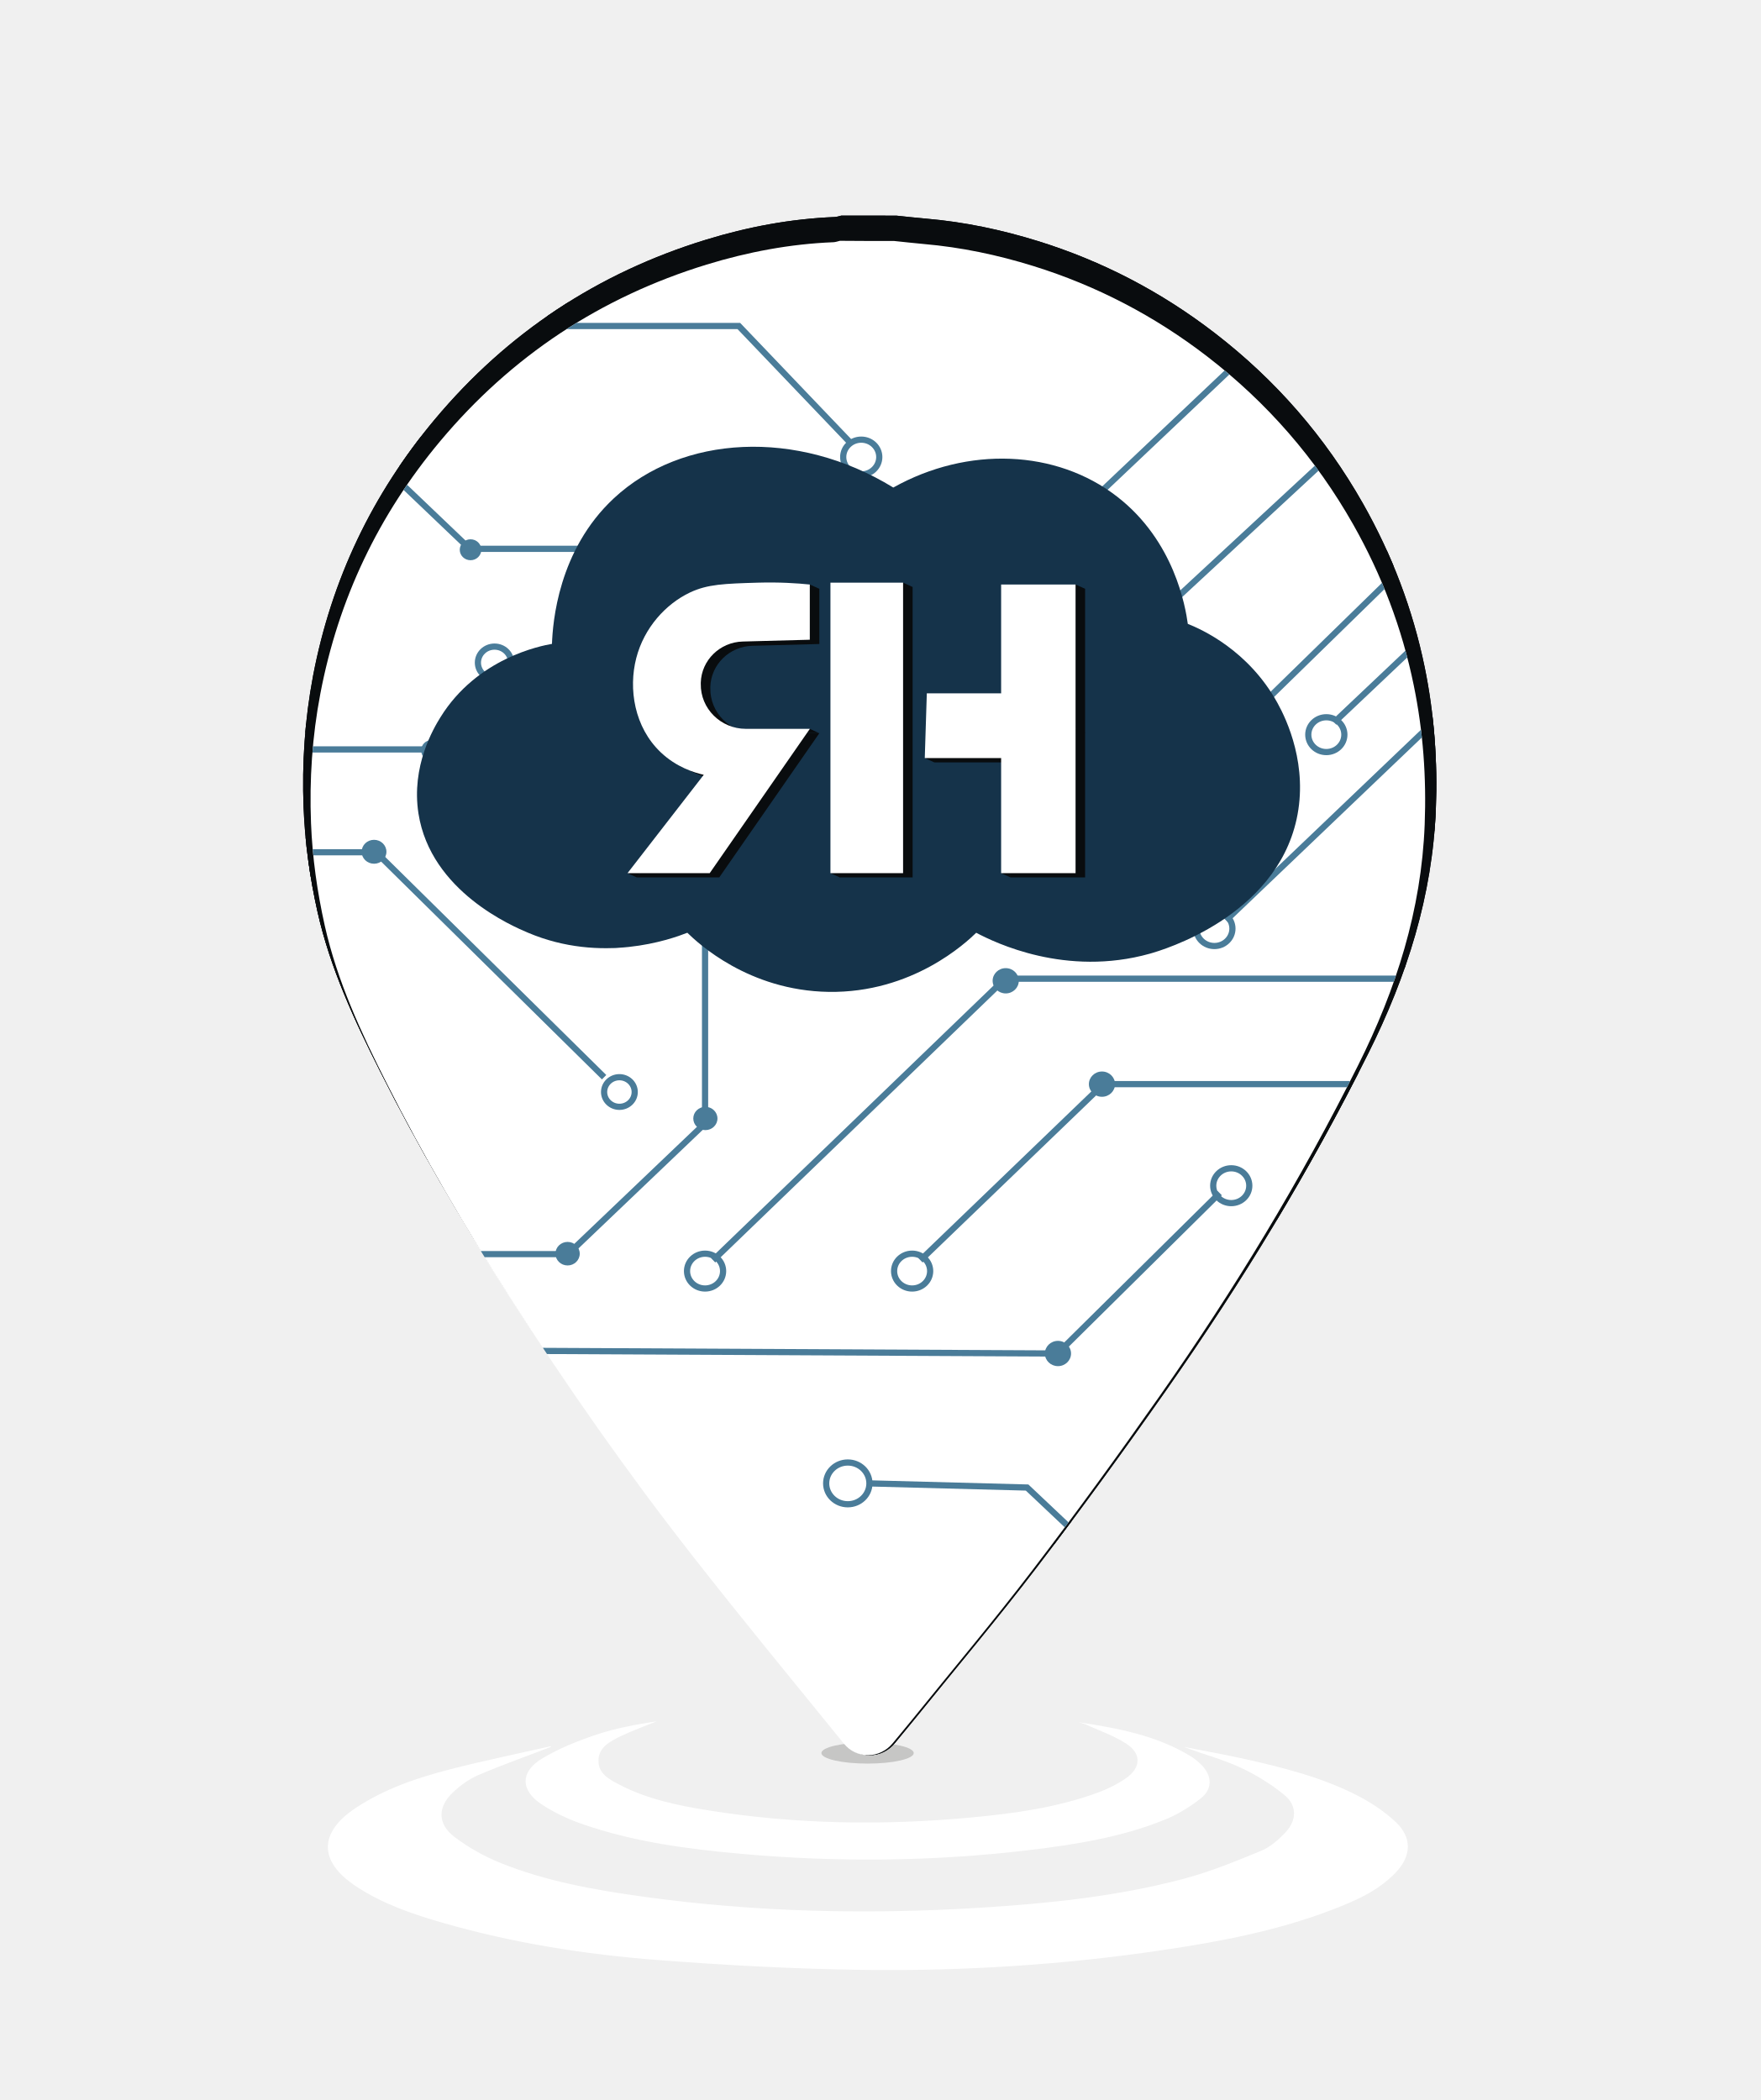
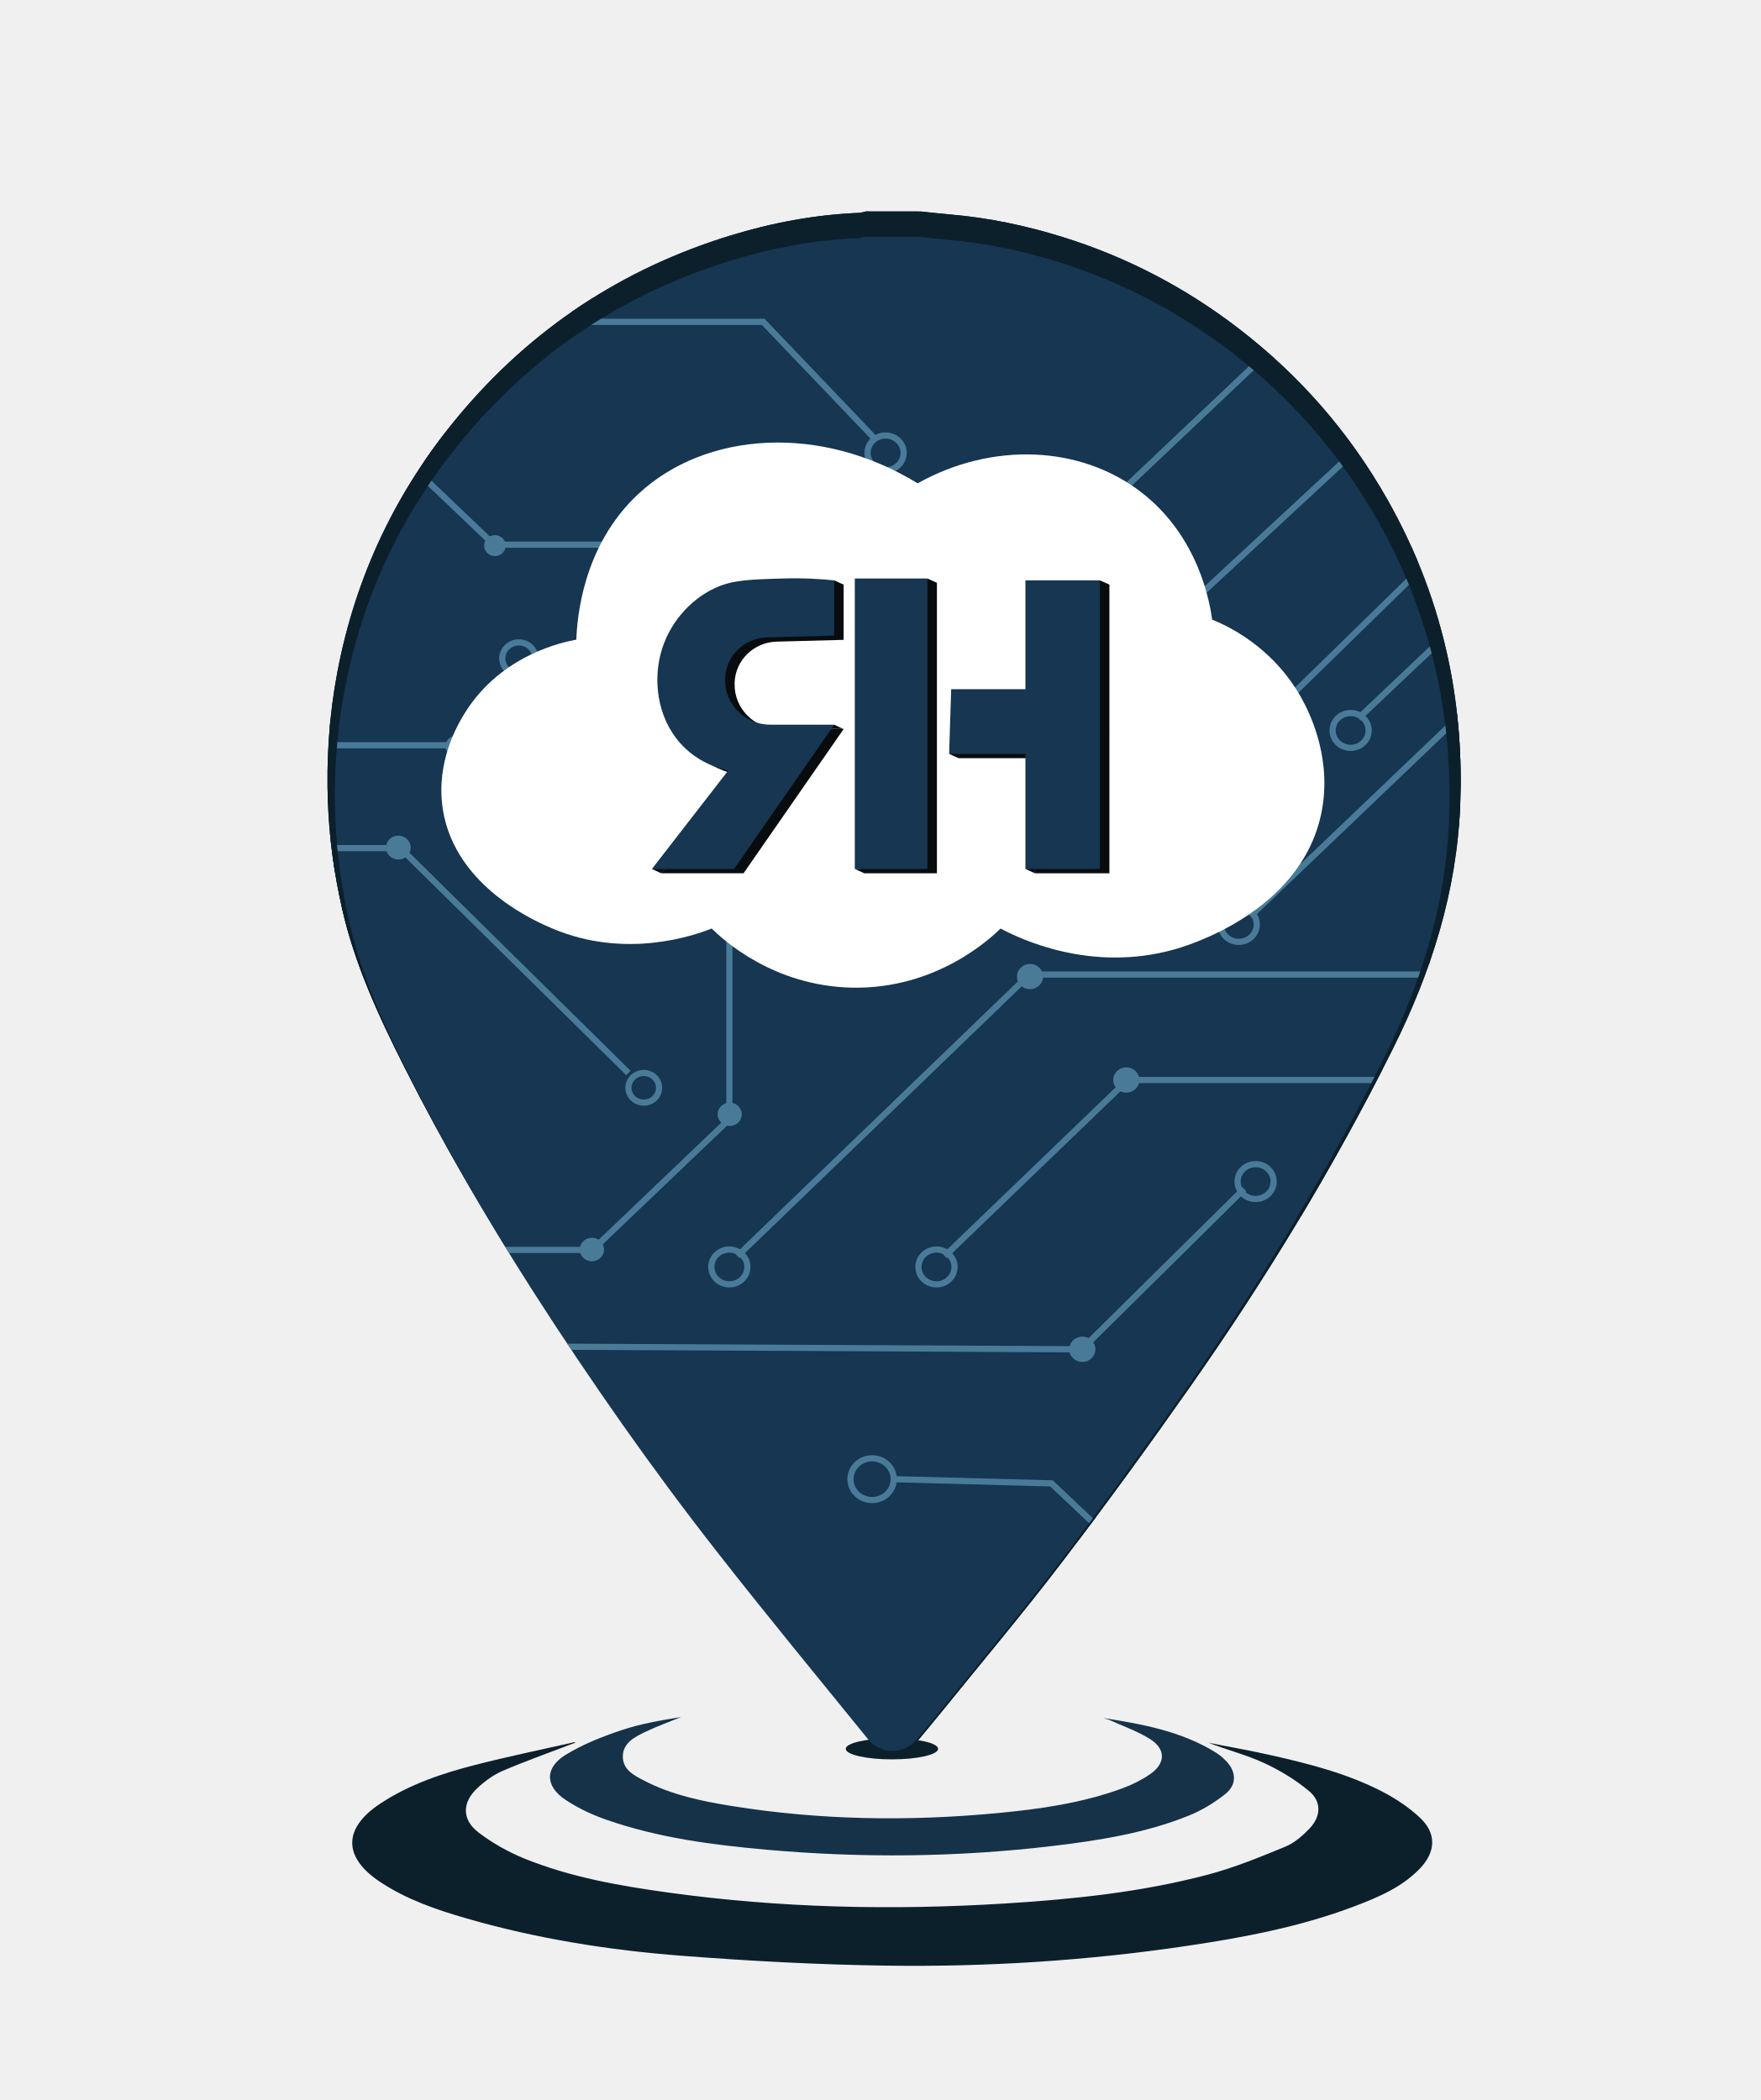
<svg xmlns="http://www.w3.org/2000/svg" xmlns:xlink="http://www.w3.org/1999/xlink" version="1.1" id="Capa_1" x="0px" y="0px" viewBox="0 0 284 338.9" style="enable-background:new 0 0 284 338.9;" xml:space="preserve">
  <style type="text/css">
- 	.st0{fill:#C6C6C5;}
- 	.st1{fill:#FFFFFF;}
- 	.st2{clip-path:url(#SVGID_2_);fill:#090C0E;}
+ 	.st0{fill:#0C202C;}
+ 	.st1{fill:#153249;}
+ 	.st2{clip-path:url(#SVGID_2_);fill:#0C202C;}
	.st3{clip-path:url(#SVGID_2_);}
- 	.st4{fill:#090C0E;}
- 	.st5{clip-path:url(#SVGID_4_);fill:#FFFFFF;}
- 	.st6{clip-path:url(#SVGID_4_);fill:none;stroke:#4A7C99;stroke-miterlimit:10;}
- 	.st7{clip-path:url(#SVGID_4_);}
- 	.st8{fill:none;stroke:#4A7C99;stroke-miterlimit:10;}
- 	.st9{fill:#4A7C99;}
- 	.st10{fill:#4896D2;}
- 	.st11{fill:#15334A;}
+ 	.st4{clip-path:url(#SVGID_4_);fill:#163652;}
+ 	.st5{clip-path:url(#SVGID_4_);fill:none;stroke:#497B99;stroke-miterlimit:10;}
+ 	.st6{clip-path:url(#SVGID_4_);}
+ 	.st7{fill:none;stroke:#497B99;stroke-miterlimit:10;}
+ 	.st8{fill:#497B99;}
+ 	.st9{fill:#4998D3;}
+ 	.st10{fill:#FFFFFF;}
+ 	.st11{fill:#080C0E;}
+ 	.st12{fill:#163652;}
</style>
  <g>
-     <ellipse class="st0" cx="139.98" cy="282.91" rx="7.45" ry="1.7" />
-     <path class="st1" d="M88.86,281.93c-3.89,1.49-7.83,2.89-11.66,4.52c-1.49,0.64-2.9,1.67-4.09,2.78c-2.5,2.32-2.55,5.09,0.16,7.17   c2.26,1.73,4.85,3.18,7.5,4.25c7.41,2.99,15.24,4.36,23.11,5.45c18.04,2.5,36.15,2.89,54.31,1.77c11.05-0.69,22.05-1.82,32.77-4.66   c4.27-1.13,8.41-2.83,12.51-4.52c1.48-0.61,2.82-1.79,3.94-2.98c1.82-1.93,1.9-4.3-0.13-5.99c-2.19-1.82-4.71-3.35-7.29-4.54   c-2.85-1.31-5.95-2.1-8.92-3.25c3.38,0.67,6.78,1.26,10.13,2.02c6.13,1.38,12.22,2.94,17.84,5.83c2.21,1.14,4.36,2.57,6.17,4.27   c2.64,2.49,2.53,5.46,0.02,8.11c-2.93,3.09-6.76,4.69-10.62,6.16c-8.73,3.31-17.85,5.03-27.03,6.39   c-16.01,2.38-32.14,3.41-48.32,3.19c-11.05-0.15-22.1-0.74-33.12-1.59c-11.77-0.9-23.44-2.75-34.82-6.04   c-4.85-1.4-9.62-3.04-13.87-5.85c-6.06-4-6.07-8.69,0-12.69c4.67-3.08,9.92-4.85,15.27-6.22c5.34-1.37,10.74-2.48,16.12-3.7   C88.85,281.84,88.86,281.88,88.86,281.93z" />
-     <path class="st1" d="M174.05,277.93c6.26,0.98,12.54,2.1,18.1,5.52c0.63,0.39,1.23,0.88,1.74,1.41c1.67,1.73,1.78,3.82-0.12,5.34   c-1.77,1.42-3.8,2.64-5.9,3.49c-7.02,2.83-14.45,4-21.92,4.89c-15.41,1.84-30.85,1.98-46.3,0.6c-8.72-0.78-17.4-1.92-25.72-4.82   c-2.3-0.8-4.59-1.87-6.61-3.22c-3.34-2.23-3.38-5.18,0.04-7.28c2.75-1.68,5.85-2.91,8.92-3.94c3.13-1.05,6.42-1.62,9.69-2.14   c-1.96,0.8-3.96,1.51-5.86,2.43c-1.68,0.82-3.56,1.77-3.55,3.97c0.01,2.12,1.84,3.03,3.46,3.87c4.44,2.3,9.28,3.31,14.16,4.09   c14.18,2.28,28.43,2.49,42.71,1.15c6.91-0.65,13.76-1.61,20.31-4.02c1.54-0.57,3.07-1.33,4.42-2.26c2.53-1.74,2.59-4.05,0.01-5.68   c-2.01-1.27-4.33-2.07-6.51-3.06C174.77,278.12,174.4,278.04,174.05,277.93z" />
+     <ellipse class="st0" cx="143.91" cy="282.23" rx="7.45" ry="1.7" />
+     <path class="st0" d="M92.79,281.25c-3.89,1.49-7.83,2.89-11.66,4.52c-1.49,0.64-2.9,1.67-4.09,2.78c-2.5,2.32-2.55,5.09,0.16,7.17   c2.26,1.73,4.85,3.18,7.5,4.25c7.41,2.99,15.24,4.36,23.11,5.45c18.04,2.5,36.15,2.89,54.31,1.77c11.05-0.69,22.05-1.82,32.77-4.66   c4.27-1.13,8.41-2.83,12.51-4.52c1.48-0.61,2.82-1.79,3.94-2.98c1.82-1.93,1.9-4.3-0.13-5.99c-2.19-1.82-4.71-3.35-7.29-4.54   c-2.85-1.31-5.95-2.1-8.92-3.25c3.38,0.67,6.78,1.26,10.13,2.02c6.13,1.38,12.22,2.94,17.84,5.83c2.21,1.14,4.36,2.57,6.17,4.27   c2.64,2.49,2.53,5.46,0.02,8.11c-2.93,3.09-6.76,4.69-10.62,6.16c-8.73,3.31-17.85,5.03-27.03,6.39   c-16.01,2.38-32.14,3.41-48.32,3.19c-11.05-0.15-22.1-0.74-33.12-1.59c-11.77-0.9-23.44-2.75-34.82-6.04   c-4.85-1.4-9.62-3.04-13.87-5.85c-6.06-4-6.07-8.69,0-12.69c4.67-3.08,9.92-4.85,15.27-6.22c5.34-1.37,10.74-2.48,16.12-3.7   C92.78,281.16,92.78,281.21,92.79,281.25z" />
+     <path class="st1" d="M177.98,277.25c6.26,0.98,12.54,2.1,18.1,5.52c0.63,0.39,1.23,0.88,1.74,1.41c1.67,1.73,1.78,3.82-0.12,5.34   c-1.77,1.42-3.8,2.64-5.9,3.49c-7.02,2.83-14.45,4-21.92,4.89c-15.41,1.84-30.85,1.98-46.3,0.6c-8.72-0.78-17.4-1.92-25.72-4.82   c-2.3-0.8-4.59-1.87-6.61-3.22c-3.34-2.23-3.38-5.18,0.04-7.28c2.75-1.68,5.85-2.91,8.92-3.94c3.13-1.05,6.42-1.62,9.69-2.14   c-1.96,0.8-3.96,1.51-5.86,2.43c-1.68,0.82-3.56,1.77-3.55,3.97c0.01,2.12,1.84,3.03,3.46,3.87c4.44,2.3,9.28,3.31,14.16,4.09   c14.18,2.28,28.43,2.49,42.71,1.15c6.91-0.65,13.76-1.61,20.31-4.02c1.54-0.57,3.07-1.33,4.42-2.26c2.53-1.74,2.59-4.05,0.01-5.68   c-2.01-1.27-4.33-2.07-6.51-3.06C178.7,277.44,178.33,277.37,177.98,277.25z" />
    <g>
      <defs>
-         <path id="SVGID_1_" d="M144.63,34.8c1.62,0.17,3.24,0.35,4.87,0.49c6.12,0.53,12.1,1.79,17.96,3.61     c10.4,3.23,19.9,8.19,28.52,14.83c9.83,7.57,17.83,16.75,23.95,27.56c4.68,8.28,8.02,17.05,9.94,26.38     c1.55,7.55,2.09,15.16,1.8,22.87c-0.54,14.03-4.67,27-10.91,39.48c-9.45,18.92-20.39,36.93-32.52,54.23     c-6.78,9.67-13.73,19.23-20.9,28.62c-6.31,8.27-13.02,16.23-19.56,24.32c-1.11,1.38-2.26,2.73-3.38,4.1     c-2.1,2.58-5.92,2.65-8.03,0.05c-8.27-10.2-16.63-20.34-24.73-30.68c-10.73-13.71-20.72-27.97-30.11-42.64     c-7.28-11.36-14.09-23.01-20.17-35.07c-4.18-8.29-8.08-16.68-10.13-25.81c-1.24-5.55-2.03-11.14-2.25-16.83     c-0.28-7.14,0.2-14.21,1.53-21.24c2.96-15.52,9.54-29.32,19.65-41.4c11.69-13.97,26.31-23.63,43.72-28.98     c6.77-2.08,13.7-3.38,20.8-3.67c0.36-0.01,0.72-0.15,1.08-0.23C138.72,34.8,141.68,34.8,144.63,34.8z" />
+         <path id="SVGID_1_" d="M148.56,34.13c1.62,0.17,3.24,0.35,4.87,0.49c6.12,0.53,12.1,1.79,17.96,3.61     c10.4,3.23,19.9,8.19,28.52,14.83c9.83,7.57,17.83,16.75,23.95,27.56c4.68,8.28,8.02,17.05,9.94,26.38     c1.55,7.55,2.09,15.16,1.8,22.87c-0.54,14.03-4.67,27-10.91,39.48c-9.45,18.92-20.39,36.93-32.52,54.23     c-6.78,9.67-13.73,19.23-20.9,28.62c-6.31,8.27-13.02,16.23-19.56,24.32c-1.11,1.38-2.26,2.73-3.38,4.1     c-2.1,2.58-5.92,2.65-8.03,0.05c-8.27-10.2-16.63-20.34-24.73-30.68c-10.73-13.71-20.72-27.97-30.11-42.64     c-7.28-11.36-14.09-23.01-20.17-35.07c-4.18-8.29-8.08-16.68-10.13-25.81c-1.24-5.55-2.03-11.14-2.25-16.83     c-0.28-7.14,0.2-14.21,1.53-21.24c2.96-15.52,9.54-29.32,19.65-41.4c11.69-13.97,26.31-23.63,43.72-28.98     c6.77-2.08,13.7-3.38,20.8-3.67c0.36-0.01,0.72-0.15,1.08-0.23C142.65,34.13,145.6,34.13,148.56,34.13z" />
      </defs>
-       <use xlink:href="#SVGID_1_" style="overflow:visible;fill:#090C0E;" />
+       <use xlink:href="#SVGID_1_" style="overflow:visible;fill:#0C202C;" />
      <clipPath id="SVGID_2_">
        <use xlink:href="#SVGID_1_" style="overflow:visible;" />
      </clipPath>
-       <path class="st2" d="M144.63,34.8c1.62,0.17,3.24,0.35,4.87,0.49c6.12,0.53,12.1,1.79,17.96,3.61c10.4,3.23,19.9,8.19,28.52,14.83    c9.83,7.57,17.83,16.75,23.95,27.56c4.68,8.28,8.02,17.05,9.94,26.38c1.55,7.55,2.09,15.16,1.8,22.87    c-0.54,14.03-4.67,27-10.91,39.48c-9.45,18.92-20.39,36.93-32.52,54.23c-6.78,9.67-13.73,19.23-20.9,28.62    c-6.31,8.27-13.02,16.23-19.56,24.32c-1.11,1.38-2.26,2.73-3.38,4.1c-2.1,2.58-5.92,2.65-8.03,0.05    c-8.27-10.2-16.63-20.34-24.73-30.68c-10.73-13.71-20.72-27.97-30.11-42.64c-7.28-11.36-14.09-23.01-20.17-35.07    c-4.18-8.29-8.08-16.68-10.13-25.81c-1.24-5.55-2.03-11.14-2.25-16.83c-0.28-7.14,0.2-14.21,1.53-21.24    c2.96-15.52,9.54-29.32,19.65-41.4c11.69-13.97,26.31-23.63,43.72-28.98c6.77-2.08,13.7-3.38,20.8-3.67    c0.36-0.01,0.72-0.15,1.08-0.23C138.72,34.8,141.68,34.8,144.63,34.8z" />
-       <polyline class="st2" points="81.67,48.76 119.16,48.76 137.4,67.85   " />
+       <path class="st2" d="M148.56,34.13c1.62,0.17,3.24,0.35,4.87,0.49c6.12,0.53,12.1,1.79,17.96,3.61    c10.4,3.23,19.9,8.19,28.52,14.83c9.83,7.57,17.83,16.75,23.95,27.56c4.68,8.28,8.02,17.05,9.94,26.38    c1.55,7.55,2.09,15.16,1.8,22.87c-0.54,14.03-4.67,27-10.91,39.48c-9.45,18.92-20.39,36.93-32.52,54.23    c-6.78,9.67-13.73,19.23-20.9,28.62c-6.31,8.27-13.02,16.23-19.56,24.32c-1.11,1.38-2.26,2.73-3.38,4.1    c-2.1,2.58-5.92,2.65-8.03,0.05c-8.27-10.2-16.63-20.34-24.73-30.68c-10.73-13.71-20.72-27.97-30.11-42.64    c-7.28-11.36-14.09-23.01-20.17-35.07c-4.18-8.29-8.08-16.68-10.13-25.81c-1.24-5.55-2.03-11.14-2.25-16.83    c-0.28-7.14,0.2-14.21,1.53-21.24c2.96-15.52,9.54-29.32,19.65-41.4c11.69-13.97,26.31-23.63,43.72-28.98    c6.77-2.08,13.7-3.38,20.8-3.67c0.36-0.01,0.72-0.15,1.08-0.23C142.65,34.13,145.6,34.13,148.56,34.13z" />
+       <polyline class="st2" points="85.6,48.08 123.08,48.08 141.33,67.18   " />
      <g class="st3">
-         <polyline class="st4" points="3.6,88.59 34.65,118.23 68.51,118.23 97.05,146.12    " />
-         <polyline class="st4" points="-7.13,104.21 25.34,135.11 59.64,135.11 97.05,172.01    " />
-         <polyline class="st4" points="80.49,105.79 113.61,138.11 113.61,179.59 91.13,201.04 -7.13,201.04    " />
-         <line class="st4" x1="225.86" y1="61.04" x2="157.23" y2="124.67" />
-         <polyline class="st4" points="130.17,147.69 167.28,147.69 234.25,82.24    " />
-         <line class="st4" x1="243.43" y1="88.59" x2="216.81" y2="113.8" />
-         <polyline class="st4" points="199.07,146.26 234.85,112.08 290.15,112.08    " />
-         <polyline class="st4" points="114.94,202.04 162.85,155.84 233.23,155.84 252.74,137.11 299.17,137.11 317.8,118.94    " />
-         <polyline class="st4" points="140.57,238.66 166.44,239.34 180.97,253.05    " />
-         <polyline class="st4" points="148.95,202.04 178.96,173.15 246.68,173.15 263.09,189.45 287.92,189.45    " />
-         <polyline class="st4" points="-0.54,216.48 171.42,217.34 198.04,191.03    " />
-         <ellipse class="st4" cx="25.21" cy="135.02" rx="2.03" ry="1.97" />
-         <ellipse class="st4" cx="59.31" cy="135.02" rx="2.03" ry="1.97" />
-         <ellipse class="st4" cx="99.56" cy="174.44" rx="2.51" ry="2.43" />
-         <ellipse class="st4" cx="34.79" cy="118.38" rx="1.77" ry="1.72" />
-         <ellipse class="st4" cx="68.81" cy="118.38" rx="1.77" ry="1.72" />
-         <ellipse class="st4" cx="98.85" cy="147.41" rx="2.96" ry="2.86" />
-         <polyline class="st4" points="43.96,55.68 75.01,85.32 108.87,85.32 137.4,113.21    " />
-         <ellipse class="st4" cx="75.14" cy="85.47" rx="1.77" ry="1.72" />
-         <ellipse class="st4" cx="109.16" cy="85.47" rx="1.77" ry="1.72" />
-         <ellipse class="st4" cx="139.2" cy="114.49" rx="2.96" ry="2.86" />
-         <ellipse class="st4" cx="139.24" cy="70.26" rx="2.96" ry="2.86" />
-         <ellipse class="st4" cx="199.93" cy="189.81" rx="2.96" ry="2.86" />
-         <ellipse class="st4" cx="137.02" cy="238.66" rx="3.54" ry="3.43" />
-         <ellipse class="st4" cx="264.32" cy="147.69" rx="2.96" ry="2.86" />
-         <ellipse class="st4" cx="215.53" cy="115.8" rx="2.96" ry="2.86" />
-         <line class="st4" x1="204.8" y1="51.1" x2="165.83" y2="88.01" />
-         <ellipse class="st4" cx="163.95" cy="90.95" rx="4.33" ry="4.19" />
-         <ellipse class="st4" cx="197.17" cy="147.63" rx="2.96" ry="2.86" />
-         <ellipse class="st4" cx="147.58" cy="203.83" rx="2.96" ry="2.86" />
-         <ellipse class="st4" cx="155.41" cy="126.31" rx="2.96" ry="2.86" />
-         <ellipse class="st4" cx="113.61" cy="203.83" rx="2.96" ry="2.86" />
-         <ellipse class="st4" cx="79.07" cy="103.99" rx="2.73" ry="2.64" />
-         <ellipse class="st4" cx="112.95" cy="137.63" rx="2.42" ry="2.34" />
-         <ellipse class="st4" cx="113.67" cy="178.78" rx="1.98" ry="1.92" />
-         <ellipse class="st4" cx="91.06" cy="200.97" rx="2" ry="1.93" />
-         <ellipse class="st4" cx="127.73" cy="147.63" rx="2.14" ry="2.07" />
-         <ellipse class="st4" cx="167.22" cy="147.63" rx="2.14" ry="2.07" />
-         <ellipse class="st4" cx="162.93" cy="156.18" rx="2.14" ry="2.07" />
-         <ellipse class="st4" cx="178.73" cy="173.15" rx="2.14" ry="2.07" />
-         <ellipse class="st4" cx="246.75" cy="173.15" rx="2.14" ry="2.07" />
-         <ellipse class="st4" cx="263.51" cy="189.03" rx="2.14" ry="2.07" />
-         <ellipse class="st4" cx="252.93" cy="137.63" rx="2.14" ry="2.07" />
-         <ellipse class="st4" cx="233" cy="155.49" rx="2.14" ry="2.07" />
-         <ellipse class="st4" cx="234.25" cy="112.08" rx="2.14" ry="2.07" />
-         <ellipse class="st4" cx="171.51" cy="217.34" rx="2.14" ry="2.07" />
+         <polyline class="st0" points="7.53,87.91 38.58,117.55 72.44,117.55 100.97,145.44    " />
+         <polyline class="st0" points="-3.2,103.54 29.26,134.43 63.57,134.43 100.97,171.33    " />
+         <polyline class="st0" points="84.41,105.11 117.53,137.43 117.53,178.91 95.06,200.36 -3.2,200.36    " />
+         <line class="st0" x1="229.79" y1="60.36" x2="161.15" y2="123.99" />
+         <polyline class="st0" points="134.09,147.02 171.21,147.02 238.18,81.56    " />
+         <line class="st0" x1="247.35" y1="87.91" x2="220.74" y2="113.12" />
+         <polyline class="st0" points="203,145.59 238.78,111.4 294.08,111.4    " />
+         <polyline class="st0" points="118.87,201.36 166.77,155.17 237.15,155.17 256.67,136.43 303.1,136.43 321.73,118.27    " />
+         <polyline class="st0" points="144.49,237.98 170.37,238.67 184.9,252.38    " />
+         <polyline class="st0" points="152.87,201.36 182.89,172.47 250.61,172.47 267.02,188.78 291.84,188.78    " />
+         <polyline class="st0" points="3.39,215.81 175.35,216.67 201.96,190.35    " />
+         <ellipse class="st0" cx="29.14" cy="134.34" rx="2.03" ry="1.97" />
+         <ellipse class="st0" cx="63.23" cy="134.34" rx="2.03" ry="1.97" />
+         <ellipse class="st0" cx="103.49" cy="173.76" rx="2.51" ry="2.43" />
+         <ellipse class="st0" cx="38.72" cy="117.71" rx="1.77" ry="1.72" />
+         <ellipse class="st0" cx="72.73" cy="117.71" rx="1.77" ry="1.72" />
+         <ellipse class="st0" cx="102.77" cy="146.73" rx="2.96" ry="2.86" />
+         <polyline class="st0" points="47.88,55 78.93,84.64 112.79,84.64 141.33,112.53    " />
+         <ellipse class="st0" cx="79.07" cy="84.8" rx="1.77" ry="1.72" />
+         <ellipse class="st0" cx="113.09" cy="84.8" rx="1.77" ry="1.72" />
+         <ellipse class="st0" cx="143.13" cy="113.82" rx="2.96" ry="2.86" />
+         <ellipse class="st0" cx="143.16" cy="69.58" rx="2.96" ry="2.86" />
+         <ellipse class="st0" cx="203.86" cy="189.14" rx="2.96" ry="2.86" />
+         <ellipse class="st0" cx="140.95" cy="237.98" rx="3.54" ry="3.43" />
+         <ellipse class="st0" cx="268.25" cy="147.02" rx="2.96" ry="2.86" />
+         <ellipse class="st0" cx="219.45" cy="115.13" rx="2.96" ry="2.86" />
+         <line class="st0" x1="208.73" y1="50.42" x2="169.76" y2="87.34" />
+         <ellipse class="st0" cx="167.87" cy="90.27" rx="4.33" ry="4.19" />
+         <ellipse class="st0" cx="201.1" cy="146.96" rx="2.96" ry="2.86" />
+         <ellipse class="st0" cx="151.51" cy="203.15" rx="2.96" ry="2.86" />
+         <ellipse class="st0" cx="159.34" cy="125.64" rx="2.96" ry="2.86" />
+         <ellipse class="st0" cx="117.53" cy="203.15" rx="2.96" ry="2.86" />
+         <ellipse class="st0" cx="83" cy="103.31" rx="2.73" ry="2.64" />
+         <ellipse class="st0" cx="116.87" cy="136.95" rx="2.42" ry="2.34" />
+         <ellipse class="st0" cx="117.59" cy="178.11" rx="1.98" ry="1.92" />
+         <ellipse class="st0" cx="94.99" cy="200.29" rx="2" ry="1.93" />
+         <ellipse class="st0" cx="131.66" cy="146.96" rx="2.14" ry="2.07" />
+         <ellipse class="st0" cx="171.15" cy="146.96" rx="2.14" ry="2.07" />
+         <ellipse class="st0" cx="166.86" cy="155.51" rx="2.14" ry="2.07" />
+         <ellipse class="st0" cx="182.66" cy="172.47" rx="2.14" ry="2.07" />
+         <ellipse class="st0" cx="250.68" cy="172.47" rx="2.14" ry="2.07" />
+         <ellipse class="st0" cx="267.43" cy="188.35" rx="2.14" ry="2.07" />
+         <ellipse class="st0" cx="256.85" cy="136.95" rx="2.14" ry="2.07" />
+         <ellipse class="st0" cx="236.92" cy="154.81" rx="2.14" ry="2.07" />
+         <ellipse class="st0" cx="238.18" cy="111.4" rx="2.14" ry="2.07" />
+         <ellipse class="st0" cx="175.43" cy="216.67" rx="2.14" ry="2.07" />
      </g>
    </g>
    <g>
      <defs>
-         <path id="SVGID_3_" d="M144.27,38.89c1.59,0.16,3.19,0.35,4.79,0.49c6.02,0.52,11.9,1.76,17.66,3.55     c10.22,3.18,19.57,8.06,28.05,14.59c9.67,7.45,17.54,16.48,23.56,27.11c4.61,8.14,7.89,16.77,9.77,25.94     c1.53,7.43,2.06,14.91,1.77,22.49c-0.53,13.8-4.59,26.56-10.73,38.83c-9.3,18.61-20.05,36.33-31.98,53.33     c-6.67,9.51-13.51,18.92-20.56,28.15c-6.21,8.13-12.81,15.96-19.24,23.92c-1.09,1.35-2.22,2.68-3.32,4.03     c-2.07,2.53-5.82,2.61-7.9,0.05c-8.14-10.03-16.36-20-24.32-30.18c-10.56-13.49-20.38-27.51-29.62-41.93     c-7.16-11.18-13.86-22.63-19.84-34.5c-4.11-8.15-7.95-16.41-9.96-25.38c-1.22-5.46-2-10.96-2.22-16.56     c-0.27-7.03,0.19-13.97,1.51-20.89c2.91-15.26,9.38-28.83,19.32-40.72c11.5-13.74,25.87-23.25,43-28.51     c6.65-2.04,13.47-3.33,20.45-3.61c0.36-0.01,0.71-0.15,1.06-0.23C138.45,38.89,141.36,38.89,144.27,38.89z" />
+         <path id="SVGID_3_" d="M148.2,38.21c1.59,0.16,3.19,0.35,4.79,0.49c6.02,0.52,11.9,1.76,17.66,3.55     c10.22,3.18,19.57,8.06,28.05,14.59c9.67,7.45,17.54,16.48,23.56,27.11c4.61,8.14,7.89,16.77,9.77,25.94     c1.53,7.43,2.06,14.91,1.77,22.49c-0.53,13.8-4.59,26.56-10.73,38.83c-9.3,18.61-20.05,36.33-31.98,53.33     c-6.67,9.51-13.51,18.92-20.56,28.15c-6.21,8.13-12.81,15.96-19.24,23.92c-1.09,1.35-2.22,2.68-3.32,4.03     c-2.07,2.53-5.82,2.61-7.9,0.05c-8.14-10.03-16.36-20-24.32-30.18c-10.56-13.49-20.38-27.51-29.62-41.93     c-7.16-11.18-13.86-22.63-19.84-34.5c-4.11-8.15-7.95-16.41-9.96-25.38c-1.22-5.46-2-10.96-2.22-16.56     c-0.27-7.03,0.19-13.97,1.51-20.89C58.53,96.01,65,82.44,74.95,70.56c11.5-13.74,25.87-23.25,43-28.51     c6.65-2.04,13.47-3.33,20.45-3.61c0.36-0.01,0.71-0.15,1.06-0.23C142.38,38.21,145.29,38.21,148.2,38.21z" />
      </defs>
      <clipPath id="SVGID_4_">
        <use xlink:href="#SVGID_3_" style="overflow:visible;" />
      </clipPath>
-       <path class="st5" d="M144.27,38.89c1.59,0.16,3.19,0.35,4.79,0.49c6.02,0.52,11.9,1.76,17.66,3.55    c10.22,3.18,19.57,8.06,28.05,14.59c9.67,7.45,17.54,16.48,23.56,27.11c4.61,8.14,7.89,16.77,9.77,25.94    c1.53,7.43,2.06,14.91,1.77,22.49c-0.53,13.8-4.59,26.56-10.73,38.83c-9.3,18.61-20.05,36.33-31.98,53.33    c-6.67,9.51-13.51,18.92-20.56,28.15c-6.21,8.13-12.81,15.96-19.24,23.92c-1.09,1.35-2.22,2.68-3.32,4.03    c-2.07,2.53-5.82,2.61-7.9,0.05c-8.14-10.03-16.36-20-24.32-30.18c-10.56-13.49-20.38-27.51-29.62-41.93    c-7.16-11.18-13.86-22.63-19.84-34.5c-4.11-8.15-7.95-16.41-9.96-25.38c-1.22-5.46-2-10.96-2.22-16.56    c-0.27-7.03,0.19-13.97,1.51-20.89c2.91-15.26,9.38-28.83,19.32-40.72c11.5-13.74,25.87-23.25,43-28.51    c6.65-2.04,13.47-3.33,20.45-3.61c0.36-0.01,0.71-0.15,1.06-0.23C138.45,38.89,141.36,38.89,144.27,38.89z" />
-       <polyline class="st6" points="82.34,52.61 119.21,52.61 137.16,71.4   " />
-       <g class="st7">
-         <polyline class="st8" points="5.56,91.79 36.1,120.94 69.4,120.94 97.47,148.37    " />
-         <polyline class="st8" points="-5,107.16 26.94,137.54 60.68,137.54 97.47,173.84    " />
-         <polyline class="st8" points="81.18,108.71 113.76,140.5 113.76,181.29 91.65,202.39 -5,202.39    " />
-         <line class="st8" x1="224.16" y1="64.69" x2="156.66" y2="127.27" />
-         <polyline class="st8" points="130.04,149.92 166.54,149.92 232.41,85.55    " />
-         <line class="st8" x1="241.44" y1="91.79" x2="215.26" y2="116.58" />
-         <polyline class="st8" points="197.81,148.52 233,114.9 287.39,114.9    " />
-         <polyline class="st8" points="115.06,203.38 162.18,157.94 231.4,157.94 250.6,139.51 296.26,139.51 314.59,121.65    " />
-         <polyline class="st8" points="140.27,239.39 165.72,240.06 180.01,253.55    " />
-         <polyline class="st8" points="148.51,203.38 178.03,174.96 244.64,174.96 260.78,191 285.2,191    " />
-         <polyline class="st8" points="1.49,217.58 170.62,218.43 196.79,192.54    " />
-         <ellipse class="st9" cx="26.81" cy="137.46" rx="2" ry="1.93" />
-         <ellipse class="st9" cx="60.35" cy="137.46" rx="2" ry="1.93" />
-         <ellipse class="st8" cx="99.94" cy="176.23" rx="2.47" ry="2.39" />
-         <ellipse class="st10" cx="36.23" cy="121.1" rx="1.74" ry="1.69" />
-         <ellipse class="st9" cx="69.69" cy="121.1" rx="1.74" ry="1.69" />
-         <ellipse class="st8" cx="99.24" cy="149.64" rx="2.91" ry="2.81" />
-         <polyline class="st8" points="45.25,59.42 75.79,88.57 109.09,88.57 137.16,116    " />
-         <ellipse class="st9" cx="75.92" cy="88.72" rx="1.74" ry="1.69" />
-         <ellipse class="st9" cx="109.38" cy="88.72" rx="1.74" ry="1.69" />
-         <ellipse class="st8" cx="138.93" cy="117.27" rx="2.91" ry="2.81" />
-         <ellipse class="st8" cx="138.96" cy="73.76" rx="2.91" ry="2.81" />
-         <ellipse class="st8" cx="198.66" cy="191.35" rx="2.91" ry="2.81" />
-         <ellipse class="st8" cx="136.79" cy="239.39" rx="3.49" ry="3.37" />
-         <ellipse class="st8" cx="261.99" cy="149.92" rx="2.91" ry="2.81" />
-         <ellipse class="st8" cx="214" cy="118.56" rx="2.91" ry="2.81" />
-         <line class="st8" x1="203.45" y1="54.92" x2="165.12" y2="91.23" />
-         <ellipse class="st8" cx="163.27" cy="94.11" rx="4.26" ry="4.12" />
-         <ellipse class="st8" cx="195.94" cy="149.86" rx="2.91" ry="2.81" />
-         <ellipse class="st8" cx="147.17" cy="205.13" rx="2.91" ry="2.81" />
-         <ellipse class="st9" cx="154.87" cy="128.89" rx="2.91" ry="2.81" />
-         <ellipse class="st8" cx="113.76" cy="205.13" rx="2.91" ry="2.81" />
-         <ellipse class="st8" cx="79.79" cy="106.94" rx="2.68" ry="2.59" />
-         <ellipse class="st9" cx="113.11" cy="140.02" rx="2.38" ry="2.3" />
-         <ellipse class="st9" cx="113.81" cy="180.5" rx="1.95" ry="1.88" />
-         <ellipse class="st9" cx="91.58" cy="202.32" rx="1.96" ry="1.9" />
-         <ellipse class="st9" cx="127.64" cy="149.86" rx="2.11" ry="2.04" />
-         <ellipse class="st9" cx="166.48" cy="149.86" rx="2.11" ry="2.04" />
-         <ellipse class="st9" cx="162.27" cy="158.28" rx="2.11" ry="2.04" />
-         <ellipse class="st9" cx="177.8" cy="174.96" rx="2.11" ry="2.04" />
-         <ellipse class="st9" cx="244.71" cy="174.96" rx="2.11" ry="2.04" />
-         <ellipse class="st9" cx="261.19" cy="190.58" rx="2.11" ry="2.04" />
-         <ellipse class="st9" cx="250.78" cy="140.02" rx="2.11" ry="2.04" />
-         <ellipse class="st9" cx="231.18" cy="157.59" rx="2.11" ry="2.04" />
-         <ellipse class="st9" cx="232.41" cy="114.9" rx="2.11" ry="2.04" />
-         <ellipse class="st9" cx="170.7" cy="218.43" rx="2.11" ry="2.04" />
+       <path class="st4" d="M148.2,38.21c1.59,0.16,3.19,0.35,4.79,0.49c6.02,0.52,11.9,1.76,17.66,3.55    c10.22,3.18,19.57,8.06,28.05,14.59c9.67,7.45,17.54,16.48,23.56,27.11c4.61,8.14,7.89,16.77,9.77,25.94    c1.53,7.43,2.06,14.91,1.77,22.49c-0.53,13.8-4.59,26.56-10.73,38.83c-9.3,18.61-20.05,36.33-31.98,53.33    c-6.67,9.51-13.51,18.92-20.56,28.15c-6.21,8.13-12.81,15.96-19.24,23.92c-1.09,1.35-2.22,2.68-3.32,4.03    c-2.07,2.53-5.82,2.61-7.9,0.05c-8.14-10.03-16.36-20-24.32-30.18c-10.56-13.49-20.38-27.51-29.62-41.93    c-7.16-11.18-13.86-22.63-19.84-34.5c-4.11-8.15-7.95-16.41-9.96-25.38c-1.22-5.46-2-10.96-2.22-16.56    c-0.27-7.03,0.19-13.97,1.51-20.89C58.53,96.01,65,82.44,74.95,70.56c11.5-13.74,25.87-23.25,43-28.51    c6.65-2.04,13.47-3.33,20.45-3.61c0.36-0.01,0.71-0.15,1.06-0.23C142.38,38.21,145.29,38.21,148.2,38.21z" />
+       <polyline class="st5" points="86.27,51.94 123.14,51.94 141.08,70.72   " />
+       <g class="st6">
+         <polyline class="st7" points="9.49,91.12 40.03,120.27 73.33,120.27 101.39,147.7    " />
+         <polyline class="st7" points="-1.07,106.48 30.86,136.87 64.6,136.87 101.39,173.16    " />
+         <polyline class="st7" points="85.11,108.03 117.68,139.82 117.68,180.62 95.58,201.72 -1.07,201.72    " />
+         <line class="st7" x1="228.09" y1="64.02" x2="160.58" y2="126.6" />
+         <polyline class="st7" points="133.97,149.25 170.47,149.25 236.34,84.87    " />
+         <line class="st7" x1="245.36" y1="91.12" x2="219.19" y2="115.91" />
+         <polyline class="st7" points="201.74,147.84 236.93,114.22 291.32,114.22    " />
+         <polyline class="st7" points="118.99,202.7 166.11,157.27 235.33,157.27 254.53,138.84 300.19,138.84 318.51,120.97    " />
+         <polyline class="st7" points="144.2,238.71 169.65,239.39 183.94,252.88    " />
+         <polyline class="st7" points="152.44,202.7 181.96,174.29 248.56,174.29 264.71,190.32 289.12,190.32    " />
+         <polyline class="st7" points="5.41,216.91 174.54,217.75 200.72,191.87    " />
+         <ellipse class="st8" cx="30.74" cy="136.78" rx="2" ry="1.93" />
+         <ellipse class="st8" cx="64.27" cy="136.78" rx="2" ry="1.93" />
+         <ellipse class="st7" cx="103.87" cy="175.55" rx="2.47" ry="2.39" />
+         <ellipse class="st9" cx="40.16" cy="120.42" rx="1.74" ry="1.69" />
+         <ellipse class="st8" cx="73.62" cy="120.42" rx="1.74" ry="1.69" />
+         <ellipse class="st7" cx="103.16" cy="148.97" rx="2.91" ry="2.81" />
+         <polyline class="st7" points="49.17,58.75 79.71,87.9 113.02,87.9 141.08,115.33    " />
+         <ellipse class="st8" cx="79.85" cy="88.05" rx="1.74" ry="1.69" />
+         <ellipse class="st8" cx="113.31" cy="88.05" rx="1.74" ry="1.69" />
+         <ellipse class="st7" cx="142.85" cy="116.59" rx="2.91" ry="2.81" />
+         <ellipse class="st7" cx="142.89" cy="73.09" rx="2.91" ry="2.81" />
+         <ellipse class="st7" cx="202.59" cy="190.68" rx="2.91" ry="2.81" />
+         <ellipse class="st7" cx="140.71" cy="238.71" rx="3.49" ry="3.37" />
+         <ellipse class="st7" cx="265.91" cy="149.25" rx="2.91" ry="2.81" />
+         <ellipse class="st7" cx="217.92" cy="117.88" rx="2.91" ry="2.81" />
+         <line class="st7" x1="207.38" y1="54.24" x2="169.04" y2="90.55" />
+         <ellipse class="st7" cx="167.19" cy="93.44" rx="4.26" ry="4.12" />
+         <ellipse class="st7" cx="199.87" cy="149.19" rx="2.91" ry="2.81" />
+         <ellipse class="st7" cx="151.1" cy="204.46" rx="2.91" ry="2.81" />
+         <ellipse class="st8" cx="158.79" cy="128.22" rx="2.91" ry="2.81" />
+         <ellipse class="st7" cx="117.68" cy="204.46" rx="2.91" ry="2.81" />
+         <ellipse class="st7" cx="83.72" cy="106.26" rx="2.68" ry="2.59" />
+         <ellipse class="st8" cx="117.03" cy="139.35" rx="2.38" ry="2.3" />
+         <ellipse class="st8" cx="117.74" cy="179.83" rx="1.95" ry="1.88" />
+         <ellipse class="st8" cx="95.5" cy="201.65" rx="1.96" ry="1.9" />
+         <ellipse class="st8" cx="131.57" cy="149.19" rx="2.11" ry="2.04" />
+         <ellipse class="st8" cx="170.41" cy="149.19" rx="2.11" ry="2.04" />
+         <ellipse class="st8" cx="166.19" cy="157.6" rx="2.11" ry="2.04" />
+         <ellipse class="st8" cx="181.73" cy="174.29" rx="2.11" ry="2.04" />
+         <ellipse class="st8" cx="248.64" cy="174.29" rx="2.11" ry="2.04" />
+         <ellipse class="st8" cx="265.11" cy="189.9" rx="2.11" ry="2.04" />
+         <ellipse class="st8" cx="254.71" cy="139.35" rx="2.11" ry="2.04" />
+         <ellipse class="st8" cx="235.11" cy="156.91" rx="2.11" ry="2.04" />
+         <ellipse class="st8" cx="236.34" cy="114.22" rx="2.11" ry="2.04" />
+         <ellipse class="st8" cx="174.63" cy="217.75" rx="2.11" ry="2.04" />
      </g>
    </g>
-     <path class="st11" d="M89.06,103.91c0.12-3.35,0.97-15.11,10-23.51c10.95-10.18,29.48-11.29,45.07-1.72   c12.03-6.73,26.31-6.13,36.12,1.47c9.26,7.17,11.03,17.84,11.4,20.53c2.2,0.88,9.77,4.23,14.47,12.77   c1.56,2.82,4.97,10.17,3.08,18.77c-3.47,15.73-21.53,21.09-23.69,21.69c-13.54,3.79-24.97-1.78-28-3.38   c-1.59,1.55-10.28,9.76-23.84,9.54c-12.88-0.21-21.05-7.86-22.77-9.54c-2.77,1.08-13.81,5.02-25.69,0   c-2.42-1.02-15.71-6.64-17.69-19.23c-1.2-7.68,2.45-13.78,3.54-15.54C76.99,106.18,87.31,104.21,89.06,103.91z" />
+     <path class="st10" d="M92.99,103.23c0.12-3.35,0.97-15.11,10-23.51c10.95-10.18,29.48-11.29,45.07-1.72   c12.03-6.73,26.31-6.13,36.12,1.47c9.26,7.17,11.03,17.84,11.4,20.53c2.2,0.88,9.77,4.23,14.47,12.77   c1.56,2.82,4.97,10.17,3.08,18.77c-3.47,15.73-21.53,21.09-23.69,21.69c-13.54,3.79-24.97-1.78-28-3.38   c-1.59,1.55-10.28,9.76-23.84,9.54c-12.88-0.21-21.05-7.86-22.77-9.54c-2.77,1.08-13.81,5.02-25.69,0   c-2.42-1.02-15.71-6.64-17.69-19.23c-1.2-7.68,2.45-13.78,3.54-15.54C80.92,105.51,91.24,103.54,92.99,103.23z" />
    <g>
      <g>
-         <rect x="135.53" y="94.72" class="st4" width="11.72" height="46.88" />
-         <rect x="163.07" y="95.02" class="st4" width="12.01" height="46.58" />
-         <polygon class="st4" points="151.08,112.58 150.75,123.03 163.07,123.03 175.08,118.31 163.07,112.58    " />
-         <path class="st4" d="M132.2,95.02v8.91l-10.83,0.29c-3.66,0.1-6.66,3-6.76,6.64c0,0.03,0,0.06,0,0.09c0,0.03,0,0.07,0,0.1     c-0.07,4,3.24,7.26,7.27,7.26h10.33l-16.16,23.29h-13.26l12.3-15.87c-1.58-0.36-4.41-1.24-6.91-3.6     c-4.31-4.07-5.26-10.29-3.98-15.24c1.27-4.93,4.8-8.76,8.68-10.59c2.82-1.33,5.53-1.42,10.96-1.58     C127.27,94.62,130.16,94.81,132.2,95.02z" />
+         <rect x="139.45" y="94.05" class="st11" width="11.72" height="46.88" />
+         <rect x="166.99" y="94.35" class="st11" width="12.01" height="46.58" />
+         <polygon class="st11" points="155.01,111.91 154.68,122.36 166.99,122.36 179.01,117.64 166.99,111.91    " />
+         <path class="st11" d="M136.12,94.35v8.91l-10.83,0.29c-3.66,0.1-6.66,3-6.76,6.64c0,0.03,0,0.06,0,0.09c0,0.03,0,0.07,0,0.1     c-0.07,4,3.24,7.26,7.27,7.26h10.33l-16.16,23.29H106.7l12.3-15.87c-1.58-0.36-4.41-1.24-6.91-3.6     c-4.31-4.07-5.26-10.29-3.98-15.24c1.27-4.93,4.8-8.76,8.68-10.59c2.82-1.33,5.53-1.42,10.96-1.58     C131.2,93.94,134.08,94.14,136.12,94.35z" />
      </g>
-       <polygon class="st4" points="101.24,140.92 102.78,141.61 103.57,140.66   " />
-       <polygon class="st4" points="130.66,117.62 132.14,118.31 129.97,118.3   " />
-       <polygon class="st4" points="130.66,94.33 132.2,95.02 130.34,95.02   " />
-       <polygon class="st4" points="135.53,141.61 133.99,140.92 136.05,140.79   " />
-       <polygon class="st4" points="149.21,122.34 150.75,123.03 151,122.03   " />
-       <polygon class="st4" points="145.71,94.03 147.24,94.72 145.31,94.91   " />
-       <polygon class="st4" points="173.54,94.33 175.08,95.02 173.15,95.17   " />
-       <polygon class="st4" points="161.53,140.92 163.07,141.61 163.07,140.69   " />
+       <polygon class="st11" points="105.16,140.24 106.7,140.93 107.49,139.99   " />
+       <polygon class="st11" points="134.59,116.95 136.06,117.64 133.9,117.63   " />
+       <polygon class="st11" points="134.59,93.66 136.12,94.35 134.27,94.35   " />
+       <polygon class="st11" points="139.45,140.93 137.92,140.24 139.98,140.12   " />
+       <polygon class="st11" points="153.14,121.67 154.68,122.36 154.92,121.36   " />
+       <polygon class="st11" points="149.63,93.36 151.17,94.05 149.24,94.24   " />
+       <polygon class="st11" points="177.47,93.66 179.01,94.35 177.07,94.5   " />
+       <polygon class="st11" points="165.45,140.24 166.99,140.93 167,140.02   " />
      <g>
-         <rect x="133.99" y="94.03" class="st1" width="11.72" height="46.88" />
-         <rect x="161.53" y="94.33" class="st1" width="12.01" height="46.58" />
-         <polygon class="st1" points="149.54,111.89 149.21,122.34 161.53,122.34 173.54,117.62 161.53,111.89    " />
-         <path class="st1" d="M130.66,94.33v8.91l-10.83,0.29c-3.66,0.1-6.66,3-6.76,6.64c0,0.03,0,0.06,0,0.09c0,0.03,0,0.07,0,0.1     c-0.07,4,3.24,7.26,7.27,7.26h10.33l-16.16,23.29h-13.26l12.3-15.87c-1.58-0.36-4.41-1.24-6.91-3.6     c-4.31-4.07-5.26-10.29-3.98-15.24c1.27-4.93,4.8-8.76,8.68-10.59c2.82-1.33,5.53-1.42,10.96-1.58     C125.73,93.93,128.62,94.12,130.66,94.33z" />
+         <rect x="137.92" y="93.36" class="st12" width="11.72" height="46.88" />
+         <rect x="165.45" y="93.66" class="st12" width="12.01" height="46.58" />
+         <polygon class="st12" points="153.47,111.22 153.14,121.67 165.45,121.67 177.47,116.95 165.45,111.22    " />
+         <path class="st12" d="M134.59,93.66v8.91l-10.83,0.29c-3.66,0.1-6.66,3-6.76,6.64c0,0.03,0,0.06,0,0.09c0,0.03,0,0.07,0,0.1     c-0.07,4,3.24,7.26,7.27,7.26h10.33l-16.16,23.29h-13.26l12.3-15.87c-1.58-0.36-4.41-1.24-6.91-3.6     c-4.31-4.07-5.26-10.29-3.98-15.24c1.27-4.93,4.8-8.76,8.68-10.59c2.82-1.33,5.53-1.42,10.96-1.58     C129.66,93.25,132.54,93.45,134.59,93.66z" />
      </g>
    </g>
  </g>
</svg>
